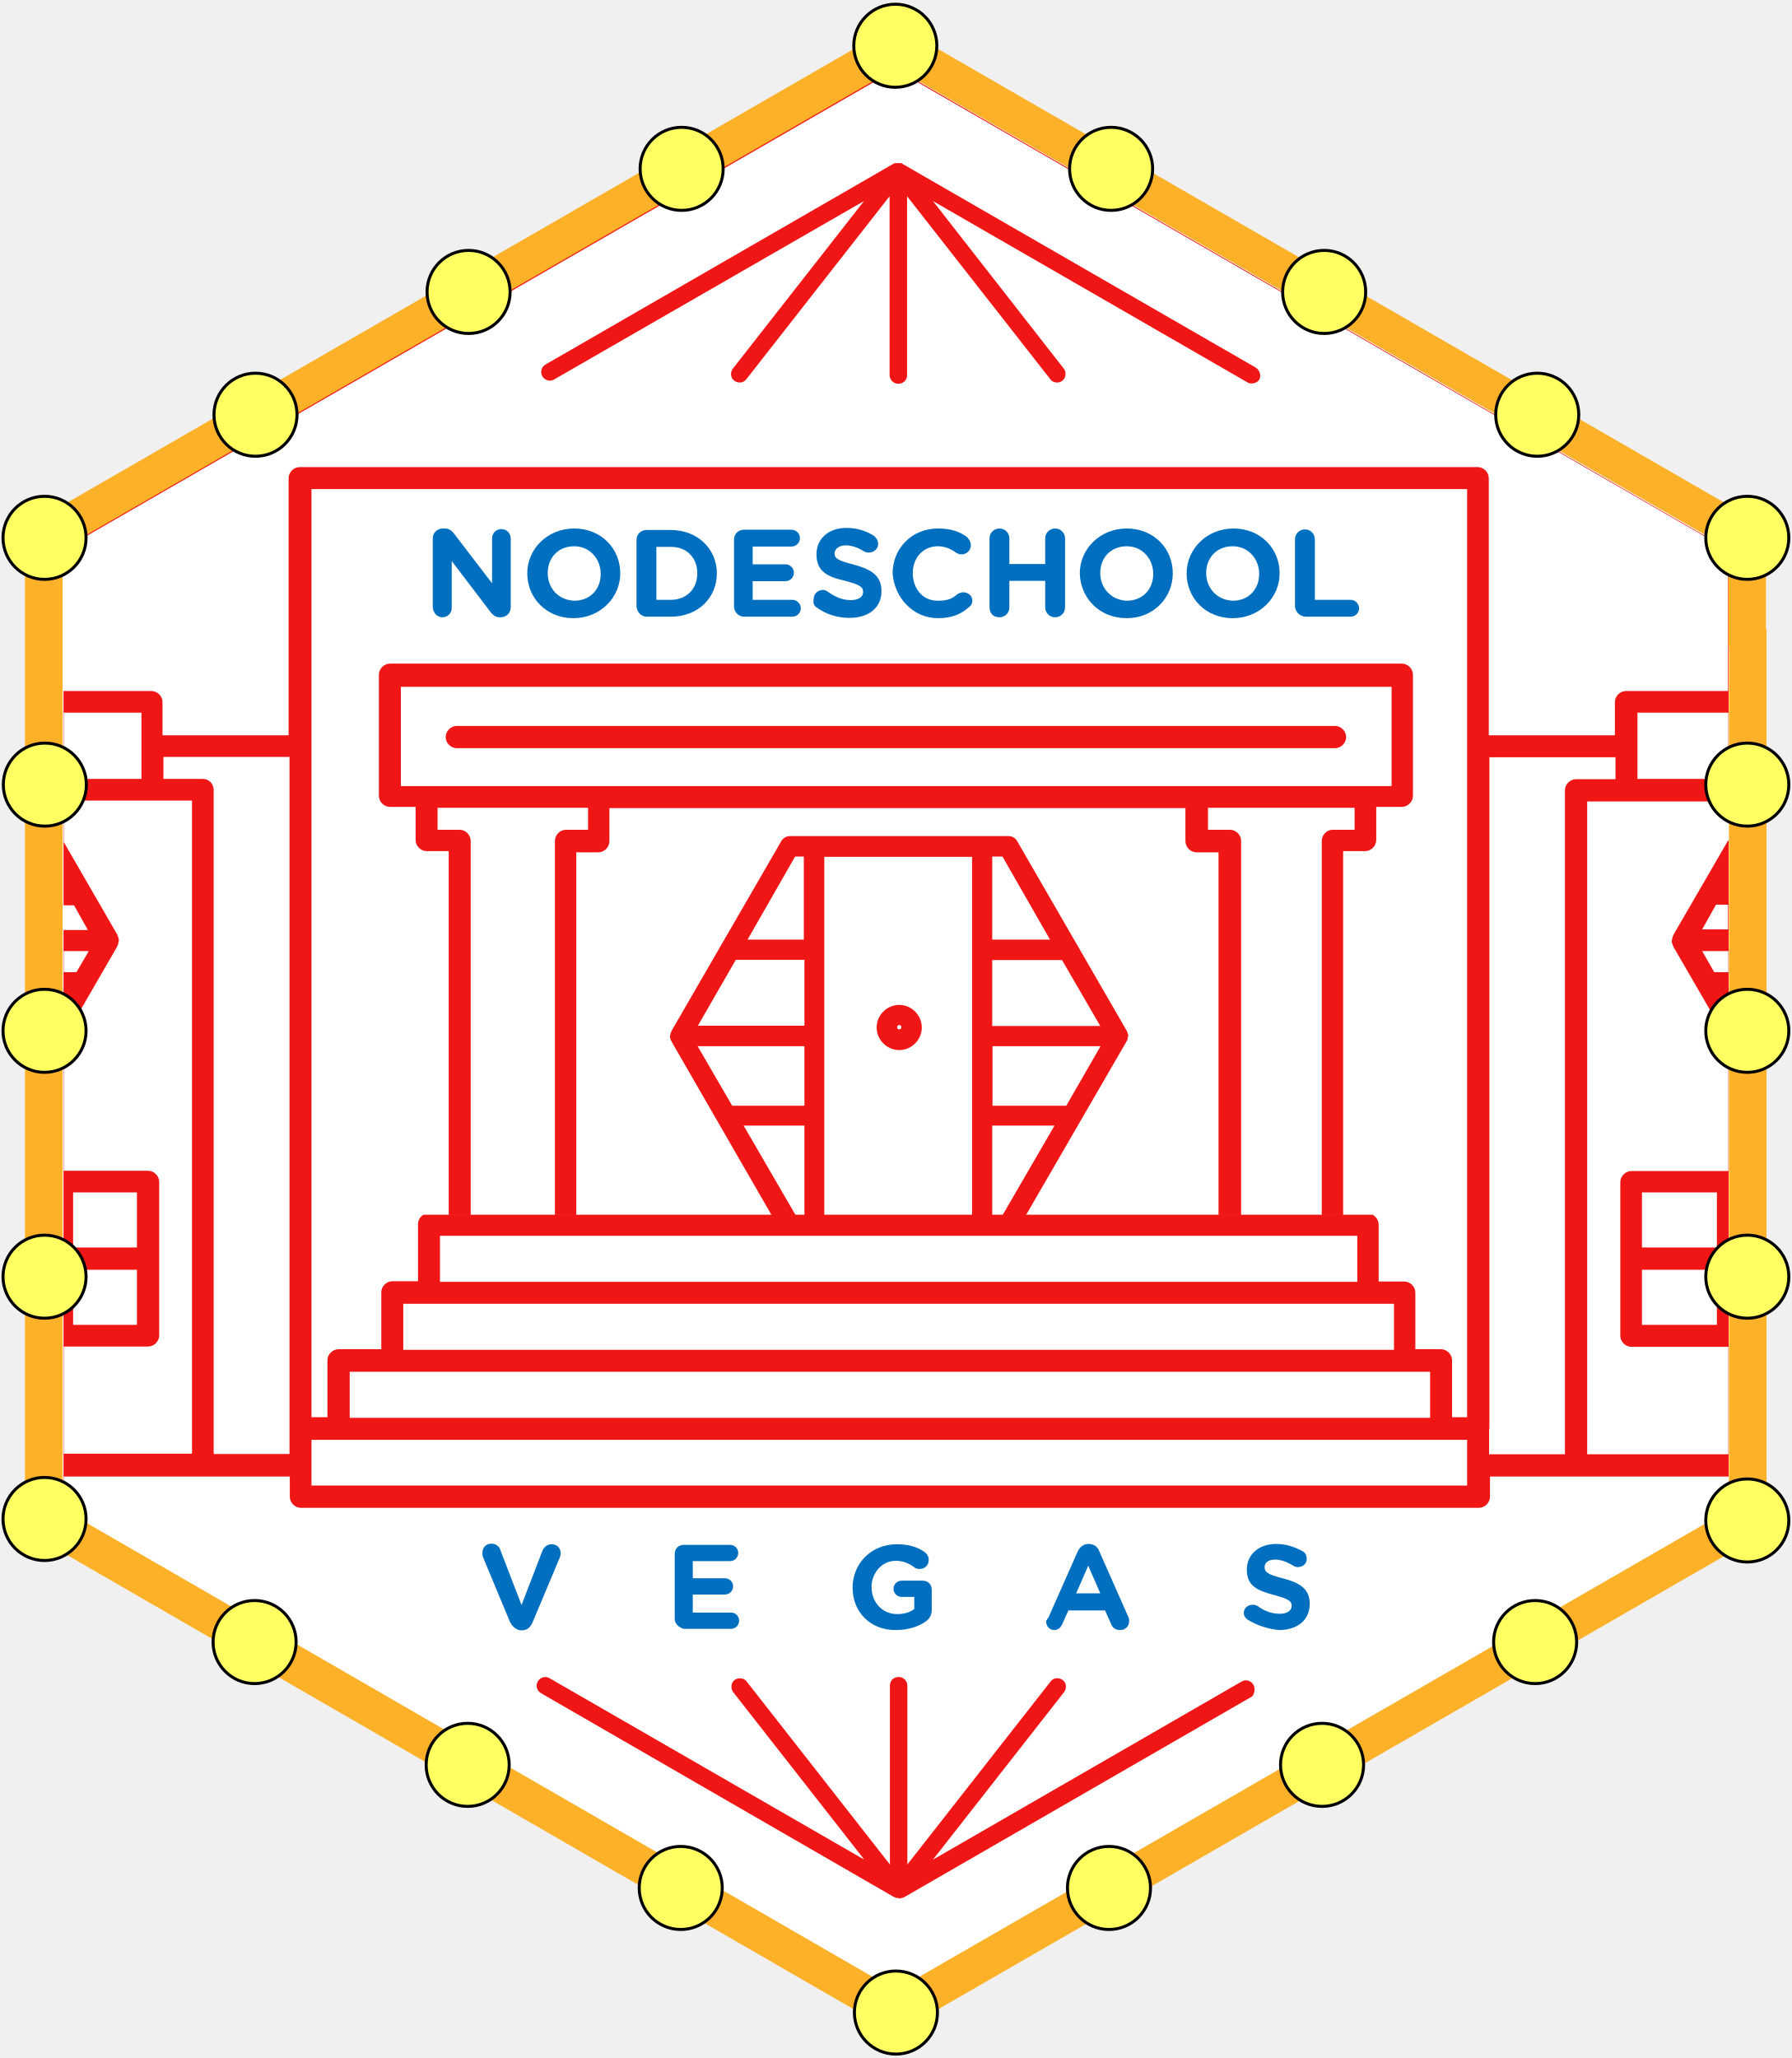
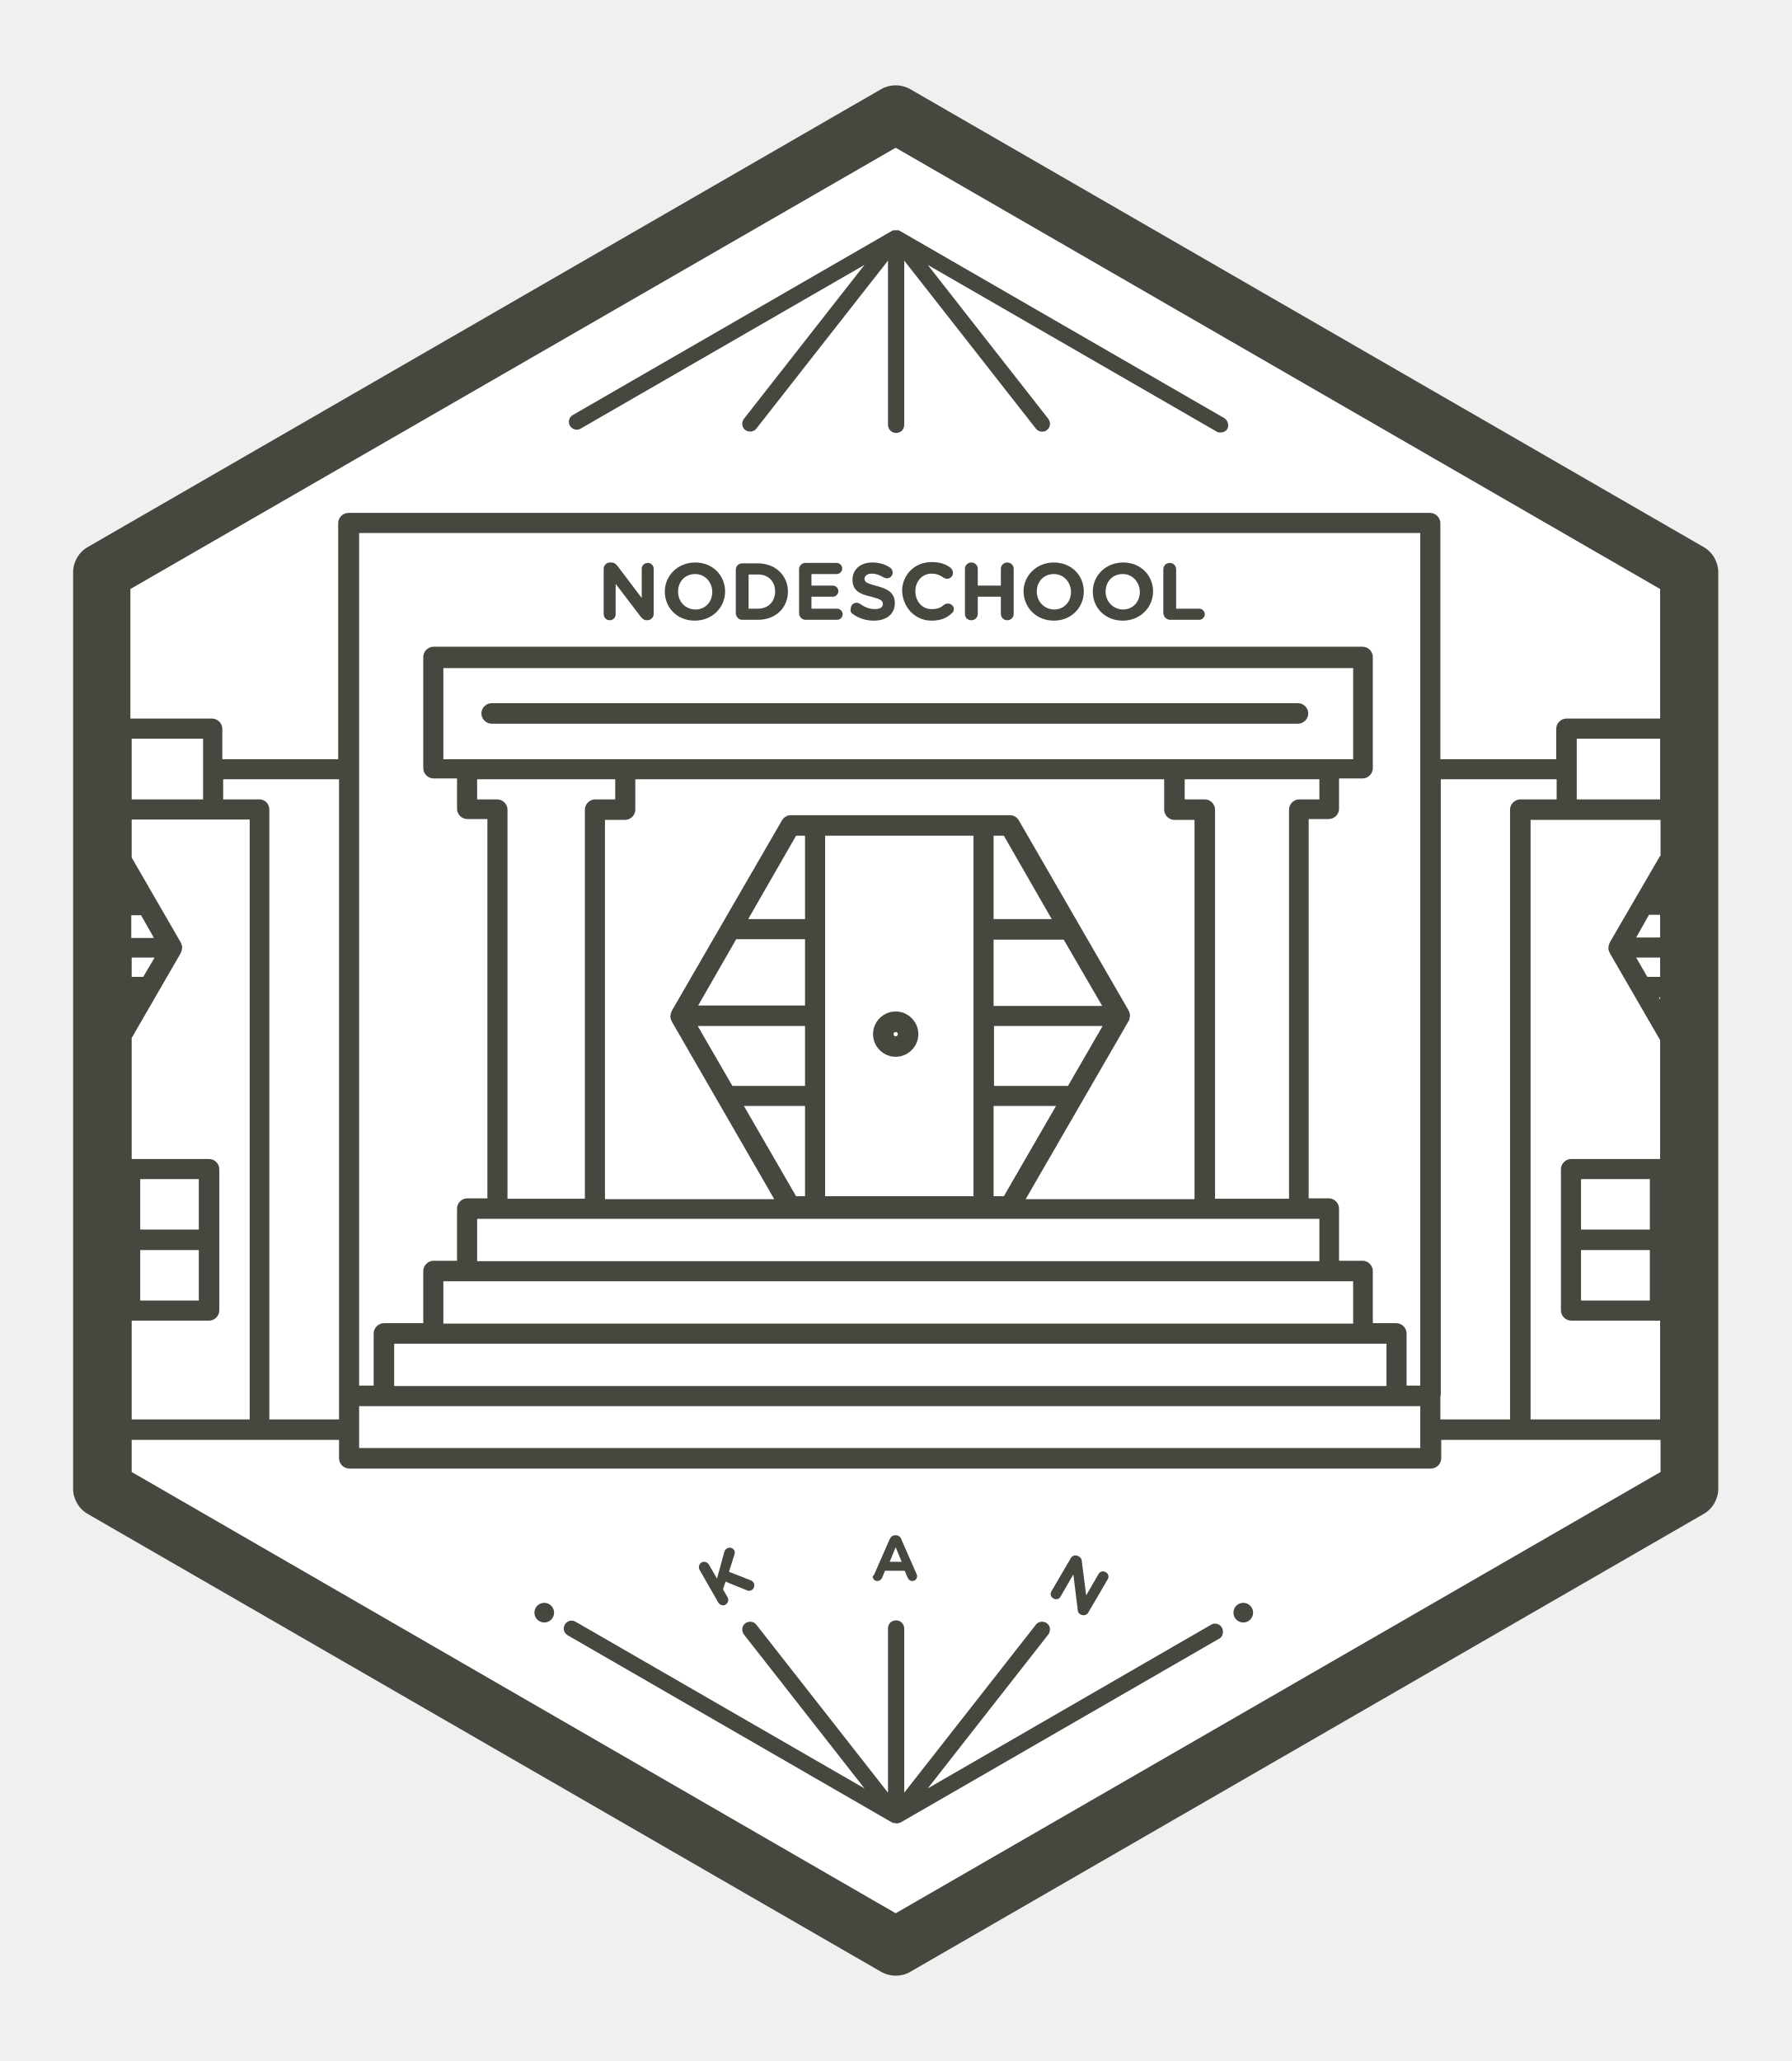
- <svg xmlns="http://www.w3.org/2000/svg" version="1.1" id="Layer_1" x="0px" y="0px" viewBox="0 161.4 595.4 683.8" enable-background="new 0 161.4 595.4 683.8" xml:space="preserve">
-   <g>
-     <polygon id="background" fill="#FFFFFF" points="18.4,342.1 297.8,180.7 577.1,342.1 577.1,664.7 297.8,826 18.4,664.7  " />
-     <path id="path4156" fill="#F01616" d="M447.3,406.3c0-2-1.7-3.7-3.7-3.7H151.8c-2,0-3.7,1.7-3.7,3.7s1.7,3.7,3.7,3.7h291.8   C445.6,410,447.3,408.3,447.3,406.3z" />
-     <path id="top-stripes" fill="#F01616" d="M417.2,283.5l-117.4-67.7l0,0c-0.2-0.2-0.3-0.2-0.5-0.2l0,0l0,0h-0.2h-0.2   c-0.2,0-0.3,0-0.5,0c0,0,0,0-0.2,0H298c-0.2,0-0.5,0-0.6,0l0,0l0,0l0,0c-0.2,0-0.3,0.2-0.5,0.2l0,0l-115.6,66.7   c-1.4,0.8-1.9,2.5-1.1,3.9c0.8,1.4,2.6,1.9,3.9,1.1l103-59.3l-43.6,55.7c-0.9,1.2-0.8,3.1,0.5,4c1.2,0.9,3.1,0.8,4-0.5l47.6-60.8   V286c0,1.5,1.2,2.9,2.9,2.9c1.7,0,2.9-1.2,2.9-2.9v-59.4l47.6,60.8c0.6,0.8,1.4,1.1,2.3,1.1c0.6,0,1.2-0.2,1.7-0.6   c1.2-0.9,1.4-2.8,0.5-4L310,228.2l104.6,60.3c0.5,0.3,0.9,0.3,1.4,0.3c0.9,0,2-0.5,2.5-1.4C419.1,286.2,418.6,284.3,417.2,283.5   L417.2,283.5z" />
-     <path id="bottom-stripes" fill="#F01616" d="M416.5,721.2c-0.8-1.4-2.6-1.9-3.9-1.1L310,779.3l43.6-55.7c0.9-1.2,0.8-3.1-0.5-4   c-1.2-0.9-3.1-0.8-4,0.5l-47.6,60.8v-59.4c0-1.5-1.2-2.9-2.9-2.9c-1.7,0-2.9,1.2-2.9,2.9v59.4l-47.6-60.8c-0.9-1.2-2.8-1.4-4-0.5   c-1.2,0.9-1.4,2.8-0.5,4l43.6,55.7L182.6,719c-1.4-0.8-3.1-0.3-3.9,1.1c-0.8,1.4-0.3,3.1,1.1,3.9l117.4,67.8c0,0,0,0,0.2,0   c0.2,0,0.2,0.2,0.3,0.2c0,0,0,0,0.2,0c0,0,0,0,0.2,0h0.2c0.2,0,0.5,0.2,0.6,0.2l0,0l0,0l0,0l0,0c0.3,0,0.5,0,0.6-0.2h0.2h0.2   c0.2,0,0.2-0.2,0.3-0.2c0,0,0,0,0.2,0L416,725.1C416.8,724.4,417.2,722.6,416.5,721.2z" />
-     <g id="nodeschool-banner">
-       <path fill="#006FBF" d="M147,366.5c1.7,0,3.1-1.3,3.1-3.1v-15.6l12.7,16.7c0.8,1.1,1.7,2,3.3,2h0.3c1.7,0,3.3-1.3,3.3-3.3v-22.9    c0-1.7-1.3-3.1-3.1-3.1c-1.7,0-3.1,1.3-3.1,3.1v14.9L151.1,339c-0.8-1.1-1.7-2-3.3-2h-0.7c-1.7,0-3.3,1.3-3.3,3.3v22.9    C144,365.2,145.3,366.5,147,366.5L147,366.5z" />
-       <path fill="#006FBF" d="M190.5,366.8c8.9,0,15.6-6.8,15.6-14.9l0,0c0-8.3-6.4-14.9-15.3-14.9c-8.9,0-15.6,6.8-15.6,14.9l0,0    C175.2,360.1,181.6,366.8,190.5,366.8z M182,351.8c0-5.1,3.5-8.9,8.8-8.9c5.1,0,8.8,4.1,8.8,9.2l0,0c0,5.1-3.5,8.9-8.8,8.9    C185.6,360.8,182,356.9,182,351.8L182,351.8z" />
-       <path fill="#006FBF" d="M214.8,366.3h8.1c9.2,0,15.3-6.4,15.3-14.4l0,0c0-8.1-6.4-14.4-15.3-14.4h-8.1c-1.7,0-3.3,1.3-3.3,3.3V363    C211.7,364.9,213.2,366.3,214.8,366.3z M218.1,343.1h4.8c5.2,0,8.8,3.5,8.8,8.8l0,0c0,5.1-3.5,8.8-8.8,8.8h-4.8V343.1L218.1,343.1    z" />
-       <path fill="#006FBF" d="M247.2,366.3h16.1c1.6,0,2.8-1.3,2.8-2.8s-1.3-2.8-2.8-2.8h-13.2v-6.2H261c1.6,0,2.8-1.3,2.8-2.8    c0-1.6-1.3-2.8-2.8-2.8h-10.9V343H263c1.6,0,2.8-1.3,2.8-2.8c0-1.6-1.3-2.8-2.8-2.8h-15.8c-1.7,0-3.3,1.3-3.3,3.3v22.5    C244.1,364.9,245.5,366.3,247.2,366.3L247.2,366.3z" />
-       <path fill="#006FBF" d="M271.3,363.2c3.3,2.4,7.1,3.5,10.9,3.5c6.4,0,10.7-3.3,10.7-8.9l0,0c0-5.1-3.3-7.2-9.2-8.8    c-5.1-1.3-6.4-2-6.4-3.7l0,0c0-1.3,1.3-2.7,3.7-2.7c2,0,4,0.7,6.1,2c0.4,0.3,1.1,0.4,1.6,0.4c1.7,0,3.1-1.3,3.1-2.8    c0-1.3-0.7-2.1-1.3-2.7c-2.7-1.7-5.7-2.7-9.2-2.7c-5.9,0-10,3.5-10,8.8l0,0c0,5.7,3.7,7.5,9.6,8.8c4.8,1.3,5.9,2,5.9,3.7l0,0    c0,1.7-1.6,2.7-4.1,2.7c-2.8,0-5.2-1.1-7.5-2.7c-0.4-0.3-1.1-0.7-1.7-0.7c-1.7,0-3.1,1.3-3.1,2.8C270,362,270.7,362.8,271.3,363.2    L271.3,363.2z" />
-       <path fill="#006FBF" d="M311.7,366.8c4.5,0,7.6-1.3,10.3-3.7c0.7-0.4,1.1-1.3,1.1-2.1c0-1.6-1.3-2.8-3.1-2.8c-0.7,0-1.3,0.3-2,0.7    c-1.7,1.6-3.5,2.1-6.4,2.1c-5.1,0-8.3-4.1-8.3-9.2l0,0c0-5.1,3.5-8.9,8.3-8.9c2.1,0,4.1,0.7,5.9,2c0.4,0.3,1.1,0.7,2,0.7    c1.7,0,3.1-1.3,3.1-3.1c0-1.1-0.7-2-1.3-2.7c-2.4-1.7-5.2-2.8-9.6-2.8c-8.9,0-15.1,6.8-15.1,14.9l0,0    C297.2,360.1,303.5,366.8,311.7,366.8L311.7,366.8z" />
-       <path fill="#006FBF" d="M332.1,366.5c1.7,0,3.3-1.3,3.3-3.3v-8.8h11.9v8.8c0,1.7,1.3,3.3,3.3,3.3c1.7,0,3.3-1.3,3.3-3.3v-22.9    c0-1.7-1.3-3.3-3.3-3.3c-1.7,0-3.3,1.3-3.3,3.3v8.5h-11.9v-8.5c0-1.7-1.3-3.3-3.3-3.3c-1.7,0-3.3,1.3-3.3,3.3v22.9    C328.8,365.2,330.1,366.5,332.1,366.5z" />
-       <path fill="#006FBF" d="M374.4,366.8c8.9,0,15.3-6.8,15.3-14.9l0,0c0-8.3-6.4-14.9-15.3-14.9s-15.6,6.8-15.6,14.9l0,0    C359,360.1,365.3,366.8,374.4,366.8z M365.6,351.8c0-5.1,3.5-8.9,8.8-8.9c5.1,0,8.8,4.1,8.8,9.2l0,0c0,5.1-3.5,8.9-8.8,8.9    C369.3,360.8,365.6,356.9,365.6,351.8L365.6,351.8z" />
-       <path fill="#006FBF" d="M409.6,366.8c8.9,0,15.6-6.8,15.6-14.9l0,0c0-8.3-6.4-14.9-15.3-14.9s-15.6,6.8-15.6,14.9l0,0    C394.3,360.1,400.6,366.8,409.6,366.8z M400.8,351.8c0-5.1,3.5-8.9,8.8-8.9c5.1,0,8.8,4.1,8.8,9.2l0,0c0,5.1-3.5,8.9-8.8,8.9    C404.5,360.8,400.8,356.9,400.8,351.8L400.8,351.8z" />
-       <path fill="#006FBF" d="M433.9,366.3h14.9c1.6,0,2.8-1.3,2.8-2.8s-1.3-2.8-2.8-2.8h-11.9v-20.1c0-1.7-1.3-3.3-3.3-3.3    c-1.7,0-3.3,1.3-3.3,3.3v22.3C430.5,364.9,432.1,366.3,433.9,366.3L433.9,366.3z" />
-     </g>
-     <g>
-       <path fill="#006FBF" d="M348.4,698.8l9.7-21.9c0.7-1.5,2-2.5,3.5-2.5h0.2c1.7,0,3,1,3.5,2.5l9.7,21.9c0.2,0.5,0.2,0.7,0.2,1.2    c0,1.7-1.2,3-3,3c-1.5,0-2.5-0.7-3-2l-2-4.5H355l-2,4.5c-0.5,1.2-1.5,2-2.7,2c-1.5,0-2.7-1.2-2.7-3    C347.9,699.5,348.2,699,348.4,698.8z M365.6,690.8l-4-9.2l-4,9.2H365.6z" />
-       <path fill="#006FBF" d="M224.2,699.3v-21.6c0-1.7,1.2-3,3-3h15.4c1.5,0,2.7,1.2,2.7,2.7s-1.2,2.7-2.7,2.7h-12.4v5.7h10.7    c1.5,0,2.7,1.2,2.7,2.7c0,1.5-1.2,2.7-2.7,2.7h-10.7v6h12.7c1.5,0,2.7,1.2,2.7,2.7c0,1.5-1.2,2.7-2.7,2.7h-15.7    C225.7,702.2,224.2,701,224.2,699.3z" />
-       <path fill="#006FBF" d="M283.3,688.9L283.3,688.9c0-8,6.2-14.4,14.7-14.4c4.2,0,7,1,9.4,2.7c0.5,0.5,1.2,1.2,1.2,2.5    c0,1.7-1.2,3-3,3c-1,0-1.5-0.2-2-0.7c-1.7-1.2-3.5-2-6-2c-4.5,0-8,4-8,8.7l0,0c0,5,3.5,9,8.5,9c2.2,0,4.2-0.5,5.7-1.7v-4h-4.2    c-1.5,0-2.7-1.2-2.7-2.7s1.2-2.7,2.7-2.7h7c1.7,0,3,1.2,3,3v6.7c0,1.7-0.7,3-2.2,4c-2.2,1.5-5.5,2.7-9.7,2.7    C289.3,703.1,283.3,697.1,283.3,688.9z" />
-       <path fill="#006FBF" d="M414.5,699.5c-0.7-0.5-1.2-1.2-1.2-2.2c0-1.5,1.2-2.7,3-2.7c0.7,0,1.2,0.2,1.7,0.5c2,1.5,4.5,2.5,7.2,2.5    c2.5,0,4-1,4-2.7l0,0c0-1.5-1-2.2-5.7-3.5c-5.7-1.5-9.2-3-9.2-8.5l0,0c0-5,4-8.5,9.7-8.5c3.5,0,6.2,1,9,2.5    c0.7,0.5,1.2,1.2,1.2,2.5c0,1.5-1.2,2.7-3,2.7c-0.5,0-1-0.2-1.5-0.5c-2-1.2-4-2-6-2c-2.2,0-3.5,1-3.5,2.5l0,0c0,1.7,1.2,2.5,6,3.7    c5.7,1.5,9,3.5,9,8.5l0,0c0,5.5-4.2,8.7-10.2,8.7C421.5,702.7,417.7,701.5,414.5,699.5z" />
-       <path fill="#006FBF" d="M169.5,700.4l-9-21.6c-0.2-0.5-0.2-1-0.2-1.5c0-1.7,1.2-3,3-3c1.5,0,2.7,1,3,2.2l7,18.2l7-18.2    c0.5-1,1.5-2,3-2c1.7,0,3,1.2,3,3c0,0.5-0.2,1-0.2,1.2l-9.2,21.9c-0.7,1.5-1.7,2.5-3.5,2.5h-0.5    C171.5,702.9,170.3,701.9,169.5,700.4z" />
-     </g>
-     <g>
-       <path id="doorknob" fill="#F01616" d="M298.8,510.3c4.1,0,7.5-3.4,7.5-7.5c0-4.1-3.4-7.5-7.5-7.5c-4.1,0-7.5,3.4-7.5,7.5    C291.3,506.9,294.7,510.3,298.8,510.3z M298.8,502c0.5,0,0.7,0.3,0.7,0.7c0,0.5-0.3,0.7-0.7,0.7c-0.5,0-0.7-0.3-0.7-0.7    C298.1,502.3,298.4,502,298.8,502z" />
-       <path fill="#F01616" d="M374.4,507.3c0.2-0.3,0.3-0.5,0.3-0.7v-0.2c0-0.3,0.2-0.5,0.2-0.8s0-0.5-0.2-0.8v-0.2    c0-0.2-0.2-0.5-0.3-0.5v-0.2l-36.4-63c-0.5-1-1.7-1.7-2.8-1.7h-8.8h-55.8h-8.2c-1.1,0-2.3,0.7-2.8,1.7L223.1,504v0.2    c-0.2,0.2-0.2,0.5-0.3,0.5v0.2c0,0.3-0.2,0.5-0.2,0.8s0,0.5,0.2,0.8v0.2c0,0.2,0.2,0.5,0.3,0.5v0.2l33.9,58.8h83.3L374.4,507.3z     M264.2,446h2.9v27.6h-18.7L264.2,446z M267.3,565.2h-2.9l-17.3-29.8h20.2V565.2z M267.3,528.8h-24L231.8,509h35.5V528.8z     M267.3,502.2h-35.4l12.6-21.9h22.8V502.2z M323,505.8v59.5h-49.1v-33.1v-26.4v-28.7v-31H323V505.8z M354.3,528.8h-24.5V509h35.9    L354.3,528.8z M329.7,446h3.4l15.8,27.6h-19.2L329.7,446L329.7,446z M329.7,480.4h23.2l12.7,21.9h-35.9L329.7,480.4L329.7,480.4z     M329.7,565.2v-29.8h20.7l-17.3,29.8H329.7z" />
-     </g>
-     <path fill="#F01616" d="M100,662.4h391.4c2,0,3.7-1.7,3.7-3.7V652h28.8h50.5V344L297.2,183.9L21.1,343.3v0.6l276.5-159.4   l276.6,159.6V391h-33.9c-2,0-3.7,1.7-3.7,3.7v11h-41.9v-85.4c0-2-1.7-3.7-3.7-3.7H99.6c-2,0-3.7,1.7-3.7,3.7v85.4H54v-11   c0-2-1.7-3.7-3.7-3.7H21.1v71.2h3.5l4.6,8.2h-8.1v193.5L298,823.8l276.4-159.6v-0.6L297.6,823.2L21.2,663.6V652h46.3h28.8v6.7   C96.3,660.7,98,662.4,100,662.4z M574.3,484.4h-4.7l-4-7h8.7V484.4z M574.2,491.8v0.8l-0.5-0.8H574.2z M565.6,470.2l4.6-8.2h4v8.2   H565.6z M544.1,409.2v-11h30.2v22h-30.2V409.2z M540.5,427.7h33.9v13h-0.2L556,472.1v0.2c-0.2,0.2-0.2,0.5-0.3,0.6v0.2   c0,0.3-0.2,0.6-0.2,0.9c0,0.3,0,0.6,0.2,0.9v0.2c0,0.2,0.2,0.5,0.3,0.6v0.2l18.3,31.6v43h-32.2c-2,0-3.7,1.7-3.7,3.7v25.5v25.5   c0,2,1.7,3.7,3.7,3.7h32.2v35.7h-46.9V427.7H540.5z M545.6,575.9v-18.3h24.9v18.3H545.6z M570.5,583.3v18.3h-24.9v-18.3H570.5z    M494.8,636.1h0.1V636V413h41.9v7.3h-13.1c-2,0-3.7,1.7-3.7,3.7v220.6h-25.2V636.1z M103.5,409.2v-85.3h384v85.3v223.1h-5v-18.9   c0-2-1.7-3.7-3.7-3.7h-8.5v-18.8c0-2-1.7-3.7-3.7-3.7h-8.5v-18.9c0-1.4-0.8-2.6-2-3.3H140.7c-1.1,0.7-1.8,1.8-1.8,3.2v18.9h-8.5   c-2,0-3.7,1.7-3.7,3.7v18.9h-14.2c-2,0-3.7,1.7-3.7,3.7v18.9h-5.3V409.2z M454.7,594.6h8.5v15.3H134v-15.3h8.5H454.7z M146.2,587.3   V572h7.3h290.2h7.3v15.3H146.2z M466.7,617.2h8.5v15.3h-359v-15.3h14.2H466.7z M103.5,648.3v-8.5h9H479h8.5v8.5v6.7h-384V648.3z    M21.2,398.2H47v11v11H21.2V398.2z M21.2,477.4h8.2v0.2l-4,6.8h-4.2V477.4z M63.8,644.4H21.2v-35.6h28c2,0,3.7-1.7,3.7-3.7v-25.5   v-25.5c0-2-1.7-3.7-3.7-3.7h-28v-43.8L39,475.8v-0.2c0.2-0.2,0.2-0.5,0.3-0.6v-0.2c0-0.3,0.2-0.6,0.2-0.9s0-0.6-0.2-0.9v-0.2   c0-0.2-0.2-0.5-0.3-0.6V472l-17.8-30.8v-13.8h29.5h13.1C63.8,427.4,63.8,644.4,63.8,644.4z M45.5,583.3v18.3H24.3v-18.3H45.5z    M24.3,575.9v-18.3h21.2v18.3H24.3z M96.2,636v8.5H71V423.9c0-2-1.5-3.7-3.6-3.7H54.3v-7.3h41.9V636z" />
-     <g>
-       <path fill="#F01616" d="M140.7,582.2v-0.6c-0.4,0.1-0.8,0.3-1.1,0.6H140.7z" />
-       <path fill="#F01616" d="M465.8,381.9H129.6c-2,0-3.7,1.7-3.7,3.7v40.2c0,2,1.7,3.7,3.7,3.7h8.5v11c0,2,1.7,3.7,3.7,3.7h7.3v120.9    h7.3V440.8c0-2-1.7-3.7-3.7-3.7h-7.3v-7.3h50v7.3h-7.3c-2,0-3.7,1.7-3.7,3.7v124.3h7.1V444.6h7.3c2,0,3.7-1.7,3.7-3.7v-11h191.4    v11c0,2,1.7,3.7,3.7,3.7h7.3v120.5h7.5V440.8c0-2-1.7-3.7-3.7-3.7h-7.3v-7.3h48.7v7.3h-7.3c-1.9,0-3.6,1.7-3.6,3.7v124.3h7.1    V444.2h7.3c2,0,3.7-1.7,3.7-3.7v-11h8.5c2,0,3.7-1.7,3.7-3.7v-40.2C469.5,383.6,467.8,381.9,465.8,381.9z M462.4,422.6h-8.5h-56    H199.1h-57.2h-8.7v-33h329.2L462.4,422.6L462.4,422.6z" />
-     </g>
-   </g>
-   <path fill="#FDB128" d="M297.7,837.1L587,670.3v-7.8h0v-292h-0.2v-34.1L297.7,169.6L8.3,336.5v34.1v14.8v277.1h0.5v7.8L297.7,837.1z   M20.8,390.5v-14.2v-32.6L297.7,184l276.6,159.6v32.6h0.2v279.4h0v7.5L297.7,822.7L21.3,663.1v-7.5h-0.5V390.5z" />
-   <g id="Lights">
-     <g>
-       <circle fill="#FFFF61" stroke="#000000" stroke-miterlimit="10" cx="580.6" cy="340.1" r="13.8" />
-       <circle fill="#FFFF61" stroke="#000000" stroke-miterlimit="10" cx="580.6" cy="666.6" r="13.8" />
-       <circle fill="#FFFF61" stroke="#000000" stroke-miterlimit="10" cx="297.7" cy="830.1" r="13.8" />
-       <circle fill="#FFFF61" stroke="#000000" stroke-miterlimit="10" cx="297.5" cy="176.6" r="13.8" />
-       <circle fill="#FFFF61" stroke="#000000" stroke-miterlimit="10" cx="14.8" cy="666.1" r="13.8" />
-       <circle fill="#FFFF61" stroke="#000000" stroke-miterlimit="10" cx="14.8" cy="340.1" r="13.8" />
-       <circle fill="#FFFF61" stroke="#000000" stroke-miterlimit="10" cx="369.2" cy="217.5" r="13.8" />
-       <circle fill="#FFFF61" stroke="#000000" stroke-miterlimit="10" cx="440" cy="258.4" r="13.8" />
-       <circle fill="#FFFF61" stroke="#000000" stroke-miterlimit="10" cx="510.8" cy="299.2" r="13.8" />
-       <circle fill="#FFFF61" stroke="#000000" stroke-miterlimit="10" cx="84.6" cy="707" r="13.8" />
-       <circle fill="#FFFF61" stroke="#000000" stroke-miterlimit="10" cx="155.4" cy="747.8" r="13.8" />
-       <circle fill="#FFFF61" stroke="#000000" stroke-miterlimit="10" cx="226.2" cy="788.7" r="13.8" />
-       <circle fill="#FFFF61" stroke="#000000" stroke-miterlimit="10" cx="580.6" cy="585.6" r="13.8" />
-       <circle fill="#FFFF61" stroke="#000000" stroke-miterlimit="10" cx="580.6" cy="503.9" r="13.8" />
-       <circle fill="#FFFF61" stroke="#000000" stroke-miterlimit="10" cx="580.6" cy="422.1" r="13.8" />
-       <circle fill="#FFFF61" stroke="#000000" stroke-miterlimit="10" cx="14.8" cy="585.6" r="13.8" />
-       <circle fill="#FFFF61" stroke="#000000" stroke-miterlimit="10" cx="14.8" cy="503.9" r="13.8" />
-       <circle fill="#FFFF61" stroke="#000000" stroke-miterlimit="10" cx="14.9" cy="422.1" r="13.8" />
-       <circle fill="#FFFF61" stroke="#000000" stroke-miterlimit="10" cx="84.9" cy="299.2" r="13.8" />
-       <circle fill="#FFFF61" stroke="#000000" stroke-miterlimit="10" cx="155.7" cy="258.4" r="13.8" />
-       <circle fill="#FFFF61" stroke="#000000" stroke-miterlimit="10" cx="226.5" cy="217.5" r="13.8" />
-       <circle fill="#FFFF61" stroke="#000000" stroke-miterlimit="10" cx="368.5" cy="788.7" r="13.8" />
-       <circle fill="#FFFF61" stroke="#000000" stroke-miterlimit="10" cx="439.3" cy="747.8" r="13.8" />
-       <circle fill="#FFFF61" stroke="#000000" stroke-miterlimit="10" cx="510.1" cy="707" r="13.8" />
+ <svg xmlns="http://www.w3.org/2000/svg" version="1.1" id="Layer_1" x="0px" y="0px" viewBox="0 0 419 482" enable-background="new 0 0 1471.4 460.5" xml:space="preserve" width="419" height="482">
+   <defs id="defs4832" />
+   <g id="g5329" transform="translate(-146.3948,15.77559)">
+     <polygon transform="translate(-348.9552,-4.475586)" style="fill:#ffffff" id="polygon4106" points="704.9,444 519.3,336.9 519.3,122.6 704.9,15.4 890.4,122.6 890.4,336.9 " />
+     <g transform="translate(-191.1052,-5.325586)" style="fill:#46483f;fill-opacity:1" id="g5302">
+       <path style="fill:#46483f;fill-opacity:1" id="path4508" d="M 736,117.5 550.4,10.4 c -2.1,-1.2 -4.7,-1.2 -6.8,0 L 358,117.5 c -2.1,1.2 -3.4,3.5 -3.4,5.9 l 0,214.3 c 0,2.4 1.3,4.7 3.4,5.9 l 185.6,107.1 c 1.1,0.6 2.2,0.9 3.4,0.9 1.2,0 2.4,-0.3 3.4,-0.9 L 736,343.6 c 2.1,-1.2 3.4,-3.5 3.4,-5.9 l 0,-214.3 c 0,-2.4 -1.3,-4.7 -3.4,-5.9 z m -189,-93.4 178.8,103.2 0,30.3 -21.9,0 c -1.3,0 -2.4,1.1 -2.4,2.4 l 0,7.1 -27.1,0 0,-55.2 c 0,-1.3 -1.1,-2.4 -2.4,-2.4 l -253,0 c -1.3,0 -2.4,1.1 -2.4,2.4 l 0,55.2 -27.1,0 0,-7.1 c 0,-1.3 -1.1,-2.4 -2.4,-2.4 l -19.1,0 0,-30.3 179,-103.2 z m 160.3,257.8 16.1,0 0,11.8 -16.1,0 0,-11.8 z m 0,-4.8 0,-11.8 16.1,0 0,11.8 -16.1,0 z m 18.5,-53.8 -0.3,-0.5 0.3,0 0,0.5 z m -3,-5.3 -2.6,-4.5 5.6,0 0,4.5 -3,0 z m -2.6,-9.2 3,-5.3 2.6,0 0,5.3 -5.6,0 z M 725.8,189.7 714,210 c 0,0 0,0.1 0,0.1 -0.1,0.1 -0.1,0.3 -0.2,0.4 0,0 0,0.1 0,0.1 0,0.2 -0.1,0.4 -0.1,0.6 0,0.2 0,0.4 0.1,0.6 0,0 0,0.1 0,0.1 0,0.1 0.1,0.3 0.2,0.4 0,0 0,0.1 0,0.1 l 11.8,20.4 0,27.8 -20.8,0 c -1.3,0 -2.4,1.1 -2.4,2.4 l 0,16.5 0,16.5 c 0,1.3 1.1,2.4 2.4,2.4 l 20.8,0 0,23.1 -30.3,0 0,-140.2 8.5,0 21.9,0 0,8.4 z m -355.3,13.9 3,5.3 -5.3,0 0,-5.3 2.3,0 z m 3.1,10 -2.6,4.4 -2.7,0 0,-4.5 5.3,0 z m -5.3,9.2 0,0 0,0 0,0 z m 15.7,54.3 -13.7,0 0,-11.8 13.7,0 0,11.8 z m 0,4.8 0,11.8 -13.7,0 0,-11.8 13.7,0 z m -15.7,16.5 18.1,0 c 1.3,0 2.4,-1.1 2.4,-2.4 l 0,-16.5 0,-16.5 c 0,-1.3 -1.1,-2.4 -2.4,-2.4 l -18.1,0 0,-28.3 11.5,-19.9 c 0,0 0,-0.1 0,-0.1 0.1,-0.1 0.1,-0.3 0.2,-0.4 0,0 0,-0.1 0,-0.1 0,-0.2 0.1,-0.4 0.1,-0.6 0,-0.2 0,-0.4 -0.1,-0.6 0,0 0,-0.1 0,-0.1 0,-0.1 -0.1,-0.3 -0.2,-0.4 0,0 0,-0.1 0,-0.1 l -11.5,-19.9 0,-8.9 19.1,0 8.5,0 0,140.3 -27.6,0 0,-23.1 z m 16.7,-129 0,7.1 -16.7,0 0,-14.2 16.7,0 0,7.1 z m 13.2,7.1 -8.5,0 0,-4.7 27.1,0 0,144.2 0,5.5 -16.3,0 0,-142.6 c 0,-1.3 -1,-2.4 -2.3,-2.4 z m 271.5,-7.1 0,144.2 -3.2,0 0,-12.2 c 0,-1.3 -1.1,-2.4 -2.4,-2.4 l -5.5,0 0,-12.2 c 0,-1.3 -1.1,-2.4 -2.4,-2.4 l -5.5,0 0,-12.2 c 0,-1.3 -1.1,-2.4 -2.4,-2.4 l -4.7,0 0,-88.7 4.7,0 c 1.3,0 2.4,-1.1 2.4,-2.4 l 0,-7.1 5.5,0 c 1.3,0 2.4,-1.1 2.4,-2.4 l 0,-26 c 0,-1.3 -1.1,-2.4 -2.4,-2.4 l -217.3,0 c -1.3,0 -2.4,1.1 -2.4,2.4 l 0,26 c 0,1.3 1.1,2.4 2.4,2.4 l 5.5,0 0,7.1 c 0,1.3 1.1,2.4 2.4,2.4 l 4.7,0 0,88.7 -4.7,0 c -1.3,0 -2.4,1.1 -2.4,2.4 l 0,12.2 -5.5,0 c -1.3,0 -2.4,1.1 -2.4,2.4 l 0,12.2 -9.2,0 c -1.3,0 -2.4,1.1 -2.4,2.4 l 0,12.2 -3.4,0 0,-144.2 0,-55.2 248.2,0 0,55.2 z m -215.9,7.1 -4.7,0 0,-4.7 32.3,0 0,4.7 -4.7,0 c -1.3,0 -2.4,1.1 -2.4,2.4 l 0,91 -18.1,0 0,-91 c 0,-1.3 -1.1,-2.4 -2.4,-2.4 z m -12.6,-9.4 0,-21.3 212.8,0 0,21.3 -5.5,0 -36.2,0 -128.5,0 -37,0 -5.6,0 z m 197.8,11.8 0,91 -17.3,0 0,-91 c 0,-1.3 -1.1,-2.4 -2.4,-2.4 l -4.7,0 0,-4.7 31.5,0 0,4.7 -4.7,0 c -1.3,0 -2.4,1.1 -2.4,2.4 z m -69.1,69.3 14.6,0 -12.2,21.1 -2.4,0 0,-21.1 z m 17.4,-4.7 -17.3,0 0,-14 25.4,0 -8.1,14 z m -17.4,-18.7 0,-15.5 16.4,0 9,15.5 -25.4,0 z m 0,-20.3 0,-19.5 2.4,0 11.2,19.5 -13.6,0 z m -4.7,22.7 0,42.1 -34.7,0 0,-23.4 0,-18.7 0,-20.3 0,-21.9 34.7,0 0,42.2 z m -39.4,-22.7 -13.3,0 11.2,-19.5 2.1,0 0,19.5 z m -16.1,4.7 16.1,0 0,15.5 -25,0 8.9,-15.5 z m 16.1,20.3 0,14 -17,0 -8.1,-14 25.1,0 z m 0,18.7 0,21.1 -2.1,0 -12.2,-21.1 14.3,0 z m 75.7,-19.9 c 0,0 0,0 0,0 0.1,-0.2 0.2,-0.3 0.2,-0.5 0,0 0,-0.1 0,-0.1 0,-0.2 0.1,-0.4 0.1,-0.6 0,-0.2 0,-0.4 -0.1,-0.6 0,0 0,-0.1 0,-0.1 0,-0.1 -0.1,-0.3 -0.2,-0.4 0,0 0,-0.1 0,-0.1 l -25.7,-44.5 c -0.4,-0.7 -1.2,-1.2 -2,-1.2 l -6.2,0 -39.4,0 -5.8,0 c -0.8,0 -1.6,0.5 -2,1.2 L 494.6,226 c 0,0 0,0.1 0,0.1 -0.1,0.1 -0.1,0.3 -0.2,0.4 0,0 0,0.1 0,0.1 0,0.2 -0.1,0.4 -0.1,0.6 0,0.2 0,0.4 0.1,0.6 0,0 0,0.1 0,0.1 0,0.1 0.1,0.3 0.2,0.4 0,0 0,0.1 0,0.1 l 24,41.6 -39.6,0 0,-88.7 4.7,0 c 1.3,0 2.4,-1.1 2.4,-2.4 l 0,-7.1 123.7,0 0,7.1 c 0,1.3 1.1,2.4 2.4,2.4 l 4.7,0 0,88.7 -39.5,0 24.1,-41.7 z m 39.9,46.3 4.7,0 0,9.9 -197,0 0,-9.9 4.7,0 187.6,0 z m 7.1,14.6 5.5,0 0,9.9 -212.8,0 0,-9.9 5.5,0 201.8,0 z m 7.8,14.6 5.5,0 0,9.9 -232.1,0 0,-9.9 9.2,0 217.4,0 z m -234.8,20.1 0,-5.5 5.8,0 236.9,0 5.5,0 0,5.5 0,4.3 -248.2,0 0,-4.3 z m 253,-7.9 0,-144.2 27.1,0 0,4.7 -8.5,0 c -1.3,0 -2.4,1.1 -2.4,2.4 l 0,142.6 -16.3,0 0,-5.5 z m 31.8,-139.5 0,-7.1 0,-7.1 19.5,0 0,14.2 -19.5,0 z M 547,437 368.3,333.8 l 0,-7.5 29.9,0 0,0 18.6,0 0,4.3 c 0,1.3 1.1,2.4 2.4,2.4 l 253,0 c 1.3,0 2.4,-1.1 2.4,-2.4 l 0,-4.3 18.6,0 0,0 32.7,0 0,7.5 L 547,437 Z" />
+       <circle style="fill:#46483f;fill-opacity:1" cx="548.5" cy="231.4" r="0.5" id="circle4486" />
+       <path style="fill:#46483f;fill-opacity:1" id="path4490" d="m 547,236.7 c 2.9,0 5.3,-2.4 5.3,-5.3 0,-2.9 -2.4,-5.3 -5.3,-5.3 -2.9,0 -5.3,2.4 -5.3,5.3 0,2.9 2.4,5.3 5.3,5.3 z m 0,-5.8 c 0.3,0 0.5,0.2 0.5,0.5 0,0.3 -0.2,0.5 -0.5,0.5 -0.3,0 -0.5,-0.2 -0.5,-0.5 0,-0.3 0.2,-0.5 0.5,-0.5 z" />
+       <path style="fill:#46483f;fill-opacity:1" id="path4492" d="m 643.5,156.4 c 0,-1.3 -1.1,-2.4 -2.4,-2.4 l -188.6,0 c -1.3,0 -2.4,1.1 -2.4,2.4 0,1.3 1.1,2.4 2.4,2.4 l 188.6,0 c 1.3,0 2.4,-1.1 2.4,-2.4 z" />
+       <circle style="fill:#46483f;fill-opacity:1" id="circle4498" r="2.3" cy="366.7" cx="628.3" />
+       <circle style="fill:#46483f;fill-opacity:1" id="circle4500" r="2.3" cy="366.7" cx="464.8" />
+       <path style="fill:#46483f;fill-opacity:1" id="path4494" d="M 623.8,87.3 547.9,43.5 c 0,0 0,0 0,0 -0.1,-0.1 -0.2,-0.1 -0.3,-0.1 0,0 0,0 0,0 0,0 0,0 0,0 0,0 -0.1,0 -0.1,0 0,0 -0.1,0 -0.1,0 -0.1,0 -0.2,0 -0.3,0 0,0 0,0 -0.1,0 0,0 -0.1,0 -0.1,0 -0.1,0 -0.3,0 -0.4,0 0,0 0,0 0,0 0,0 0,0 0,0 0,0 0,0 0,0 -0.1,0 -0.2,0.1 -0.3,0.1 0,0 0,0 0,0 l -74.7,43.1 c -0.9,0.5 -1.2,1.6 -0.7,2.5 0.5,0.9 1.7,1.2 2.5,0.7 l 66.4,-38.3 -28.2,36 c -0.6,0.8 -0.5,2 0.3,2.6 0.8,0.6 2,0.5 2.6,-0.3 l 30.8,-39.3 0,38.4 c 0,1 0.8,1.9 1.9,1.9 1.1,0 1.9,-0.8 1.9,-1.9 l 0,-38.4 30.8,39.3 c 0.4,0.5 0.9,0.7 1.5,0.7 0.4,0 0.8,-0.1 1.1,-0.4 0.8,-0.6 0.9,-1.8 0.3,-2.6 l -28.2,-36 67.6,39 c 0.3,0.2 0.6,0.2 0.9,0.2 0.6,0 1.3,-0.3 1.6,-0.9 0.4,-0.8 0.1,-2 -0.8,-2.5 z" />
+       <path style="fill:#46483f;fill-opacity:1" id="path4510" d="m 480.1,134.6 c 0.8,0 1.4,-0.6 1.4,-1.4 l 0,-7.1 5.8,7.6 c 0.4,0.5 0.8,0.9 1.5,0.9 l 0.1,0 c 0.8,0 1.5,-0.6 1.5,-1.5 l 0,-10.5 c 0,-0.8 -0.6,-1.4 -1.4,-1.4 -0.8,0 -1.4,0.6 -1.4,1.4 l 0,6.8 -5.6,-7.4 c -0.4,-0.5 -0.8,-0.9 -1.5,-0.9 l -0.3,0 c -0.8,0 -1.5,0.6 -1.5,1.5 l 0,10.5 c 0,0.9 0.6,1.5 1.4,1.5 z" />
+       <path style="fill:#46483f;fill-opacity:1" id="path4512" d="m 500,134.7 c 4.1,0 7.1,-3.1 7.1,-6.8 l 0,0 c 0,-3.8 -2.9,-6.8 -7,-6.8 -4.1,0 -7.1,3.1 -7.1,6.8 l 0,0 c 0,3.8 2.9,6.8 7,6.8 z m -3.9,-6.8 c 0,-2.3 1.6,-4.1 4,-4.1 2.3,0 4,1.9 4,4.2 l 0,0 c 0,2.3 -1.6,4.1 -4,4.1 -2.4,-0.1 -4,-1.9 -4,-4.2 l 0,0 z" />
+       <path style="fill:#46483f;fill-opacity:1" id="path4514" d="m 511.1,134.5 3.7,0 c 4.2,0 7,-2.9 7,-6.6 l 0,0 c 0,-3.7 -2.9,-6.6 -7,-6.6 l -3.7,0 c -0.8,0 -1.5,0.6 -1.5,1.5 l 0,10.2 c 0.1,0.9 0.7,1.5 1.5,1.5 z m 1.5,-10.6 2.2,0 c 2.4,0 4,1.6 4,4 l 0,0 c 0,2.3 -1.6,4 -4,4 l -2.2,0 0,-8 z" />
+       <path style="fill:#46483f;fill-opacity:1" id="path4516" d="m 525.9,134.5 7.4,0 c 0.7,0 1.3,-0.6 1.3,-1.3 0,-0.7 -0.6,-1.3 -1.3,-1.3 l -6,0 0,-2.8 5,0 c 0.7,0 1.3,-0.6 1.3,-1.3 0,-0.7 -0.6,-1.3 -1.3,-1.3 l -5,0 0,-2.7 5.9,0 c 0.7,0 1.3,-0.6 1.3,-1.3 0,-0.7 -0.6,-1.3 -1.3,-1.3 l -7.3,0 c -0.8,0 -1.5,0.6 -1.5,1.5 l 0,10.3 c 0.1,0.9 0.7,1.5 1.5,1.5 z" />
+       <path style="fill:#46483f;fill-opacity:1" id="path4518" d="m 536.9,133.1 c 1.5,1.1 3.2,1.6 5,1.6 2.9,0 4.9,-1.5 4.9,-4.1 l 0,0 c 0,-2.3 -1.5,-3.3 -4.2,-4 -2.3,-0.6 -2.9,-0.9 -2.9,-1.7 l 0,0 c 0,-0.6 0.6,-1.2 1.7,-1.2 0.9,0 1.8,0.3 2.8,0.9 0.2,0.1 0.5,0.2 0.7,0.2 0.8,0 1.4,-0.6 1.4,-1.3 0,-0.6 -0.3,-1 -0.6,-1.2 -1.2,-0.8 -2.6,-1.2 -4.2,-1.2 -2.7,0 -4.6,1.6 -4.6,4 l 0,0 c 0,2.6 1.7,3.4 4.4,4 2.2,0.6 2.7,0.9 2.7,1.7 l 0,0 c 0,0.8 -0.7,1.2 -1.9,1.2 -1.3,0 -2.4,-0.5 -3.4,-1.2 -0.2,-0.1 -0.5,-0.3 -0.8,-0.3 -0.8,0 -1.4,0.6 -1.4,1.3 -0.2,0.7 0.1,1.1 0.4,1.3 z" />
+       <path style="fill:#46483f;fill-opacity:1" id="path4520" d="m 555.4,134.7 c 2.1,0 3.5,-0.6 4.7,-1.7 0.3,-0.2 0.5,-0.6 0.5,-1 0,-0.7 -0.6,-1.3 -1.4,-1.3 -0.3,0 -0.6,0.1 -0.9,0.3 -0.8,0.7 -1.6,1 -2.9,1 -2.3,0 -3.8,-1.9 -3.8,-4.2 l 0,0 c 0,-2.3 1.6,-4.1 3.8,-4.1 1,0 1.9,0.3 2.7,0.9 0.2,0.1 0.5,0.3 0.9,0.3 0.8,0 1.4,-0.6 1.4,-1.4 0,-0.5 -0.3,-0.9 -0.6,-1.2 -1.1,-0.8 -2.4,-1.3 -4.4,-1.3 -4.1,0 -6.9,3.1 -6.9,6.8 l 0,0 c 0.2,3.9 3.1,6.9 6.9,6.9 z" />
+       <path style="fill:#46483f;fill-opacity:1" id="path4522" d="m 564.7,134.6 c 0.8,0 1.5,-0.6 1.5,-1.5 l 0,-4 5.4,0 0,4 c 0,0.8 0.6,1.5 1.5,1.5 0.8,0 1.5,-0.6 1.5,-1.5 l 0,-10.5 c 0,-0.8 -0.6,-1.5 -1.5,-1.5 -0.8,0 -1.5,0.6 -1.5,1.5 l 0,3.9 -5.4,0 0,-3.9 c 0,-0.8 -0.6,-1.5 -1.5,-1.5 -0.8,0 -1.5,0.6 -1.5,1.5 l 0,10.5 c 0,0.9 0.6,1.5 1.5,1.5 z" />
+       <path style="fill:#46483f;fill-opacity:1" id="path4524" d="m 584,134.7 c 4.1,0 7,-3.1 7,-6.8 l 0,0 c 0,-3.8 -2.9,-6.8 -7,-6.8 -4.1,0 -7.1,3.1 -7.1,6.8 l 0,0 c 0.1,3.8 3,6.8 7.1,6.8 z m -4,-6.8 c 0,-2.3 1.6,-4.1 4,-4.1 2.3,0 4,1.9 4,4.2 l 0,0 c 0,2.3 -1.6,4.1 -4,4.1 -2.3,-0.1 -4,-1.9 -4,-4.2 l 0,0 z" />
+       <path style="fill:#46483f;fill-opacity:1" id="path4526" d="m 600.1,134.7 c 4.1,0 7.1,-3.1 7.1,-6.8 l 0,0 c 0,-3.8 -2.9,-6.8 -7,-6.8 -4.1,0 -7.1,3.1 -7.1,6.8 l 0,0 c 0,3.8 2.9,6.8 7,6.8 z m -4,-6.8 c 0,-2.3 1.6,-4.1 4,-4.1 2.3,0 4,1.9 4,4.2 l 0,0 c 0,2.3 -1.6,4.1 -4,4.1 -2.3,-0.1 -4,-1.9 -4,-4.2 l 0,0 z" />
+       <path style="fill:#46483f;fill-opacity:1" id="path4528" d="m 611.2,134.5 6.8,0 c 0.7,0 1.3,-0.6 1.3,-1.3 0,-0.7 -0.6,-1.3 -1.3,-1.3 l -5.4,0 0,-9.2 c 0,-0.8 -0.6,-1.5 -1.5,-1.5 -0.8,0 -1.5,0.6 -1.5,1.5 l 0,10.3 c 0.1,0.9 0.8,1.5 1.6,1.5 z" />
+       <path style="fill:#46483f;fill-opacity:1" id="path4496" d="m 623.3,370.2 c -0.5,-0.9 -1.7,-1.2 -2.5,-0.7 l -66.3,38.3 28.2,-36 c 0.6,-0.8 0.5,-2 -0.3,-2.6 -0.8,-0.6 -2,-0.5 -2.6,0.3 l -30.8,39.3 0,-38.4 c 0,-1 -0.8,-1.9 -1.9,-1.9 -1.1,0 -1.9,0.8 -1.9,1.9 l 0,38.4 -30.8,-39.3 c -0.6,-0.8 -1.8,-0.9 -2.6,-0.3 -0.8,0.6 -0.9,1.8 -0.3,2.6 l 28.2,36 -67.6,-39 c -0.9,-0.5 -2,-0.2 -2.5,0.7 -0.5,0.9 -0.2,2 0.7,2.5 l 75.9,43.8 c 0,0 0,0 0.1,0 0.1,0 0.1,0.1 0.2,0.1 0,0 0,0 0.1,0 0,0 0,0 0.1,0 0,0 0.1,0 0.1,0 0.1,0 0.3,0.1 0.4,0.1 l 0,0 0,0 0,0 c 0,0 0,0 0,0 0.2,0 0.3,0 0.4,-0.1 0,0 0.1,0 0.1,0 0,0 0.1,0 0.1,0 0.1,0 0.1,-0.1 0.2,-0.1 0,0 0,0 0.1,0 l 74.7,-43.1 c 0.7,-0.4 1,-1.6 0.5,-2.5 z" />
+       <path style="fill:#46483f;fill-opacity:1" id="path4504" d="m 542,357.7 3.6,-8.2 c 0.3,-0.6 0.7,-0.9 1.3,-0.9 l 0.1,0 c 0.6,0 1.1,0.3 1.3,0.9 l 3.6,8.2 c 0.1,0.2 0.1,0.3 0.1,0.5 0,0.6 -0.5,1.1 -1.1,1.1 -0.5,0 -0.9,-0.3 -1.1,-0.8 l -0.7,-1.6 -4.6,0 -0.7,1.7 c -0.2,0.4 -0.6,0.7 -1.1,0.7 -0.6,0 -1.1,-0.5 -1.1,-1.1 0.3,-0.2 0.3,-0.4 0.4,-0.5 z m 6.4,-2.9 -1.4,-3.4 -1.4,3.4 2.8,0 z" />
+       <path id="path4976" d="m 587.956,353.954 c 0.3,-0.6 1.1,-0.8 1.7,-0.5 l 0.2,0.1 c 0.5,0.3 0.7,0.7 0.7,1.3 l 1,7.8 2.9,-5 c 0.3,-0.6 1.1,-0.8 1.7,-0.4 0.6,0.3 0.8,1.1 0.4,1.7 l -4.5,7.7 c -0.3,0.6 -1.1,0.8 -1.7,0.5 l -0.1,0 c -0.5,-0.3 -0.7,-0.7 -0.7,-1.3 l -1,-8.1 -3,5.2 c -0.3,0.6 -1.1,0.8 -1.7,0.4 -0.6,-0.3 -0.8,-1.1 -0.4,-1.7 l 4.5,-7.7 z" style="fill:#46483f;fill-opacity:1" />
+       <path id="path4998" d="m 501.104,356.638 c -0.3,-0.6 -0.1,-1.3 0.5,-1.7 0.6,-0.3 1.3,-0.1 1.7,0.5 l 1.9,3.3 1.7,-6.2 c 0.1,-0.4 0.3,-0.7 0.7,-0.9 0.6,-0.3 1.2,-0.1 1.6,0.4 0.2,0.3 0.2,0.7 0.1,1 l -1.3,4.1 5.1,2 c 0.3,0.1 0.5,0.3 0.7,0.6 0.3,0.6 0.1,1.3 -0.5,1.7 -0.4,0.2 -0.8,0.2 -1.2,0 l -4.9,-2 -0.6,1.8 1.1,1.9 c 0.3,0.6 0.1,1.3 -0.5,1.7 -0.6,0.3 -1.3,0.1 -1.7,-0.5 l -4.4,-7.7 z" style="fill:#46483f;fill-opacity:1" />
    </g>
  </g>
</svg>
